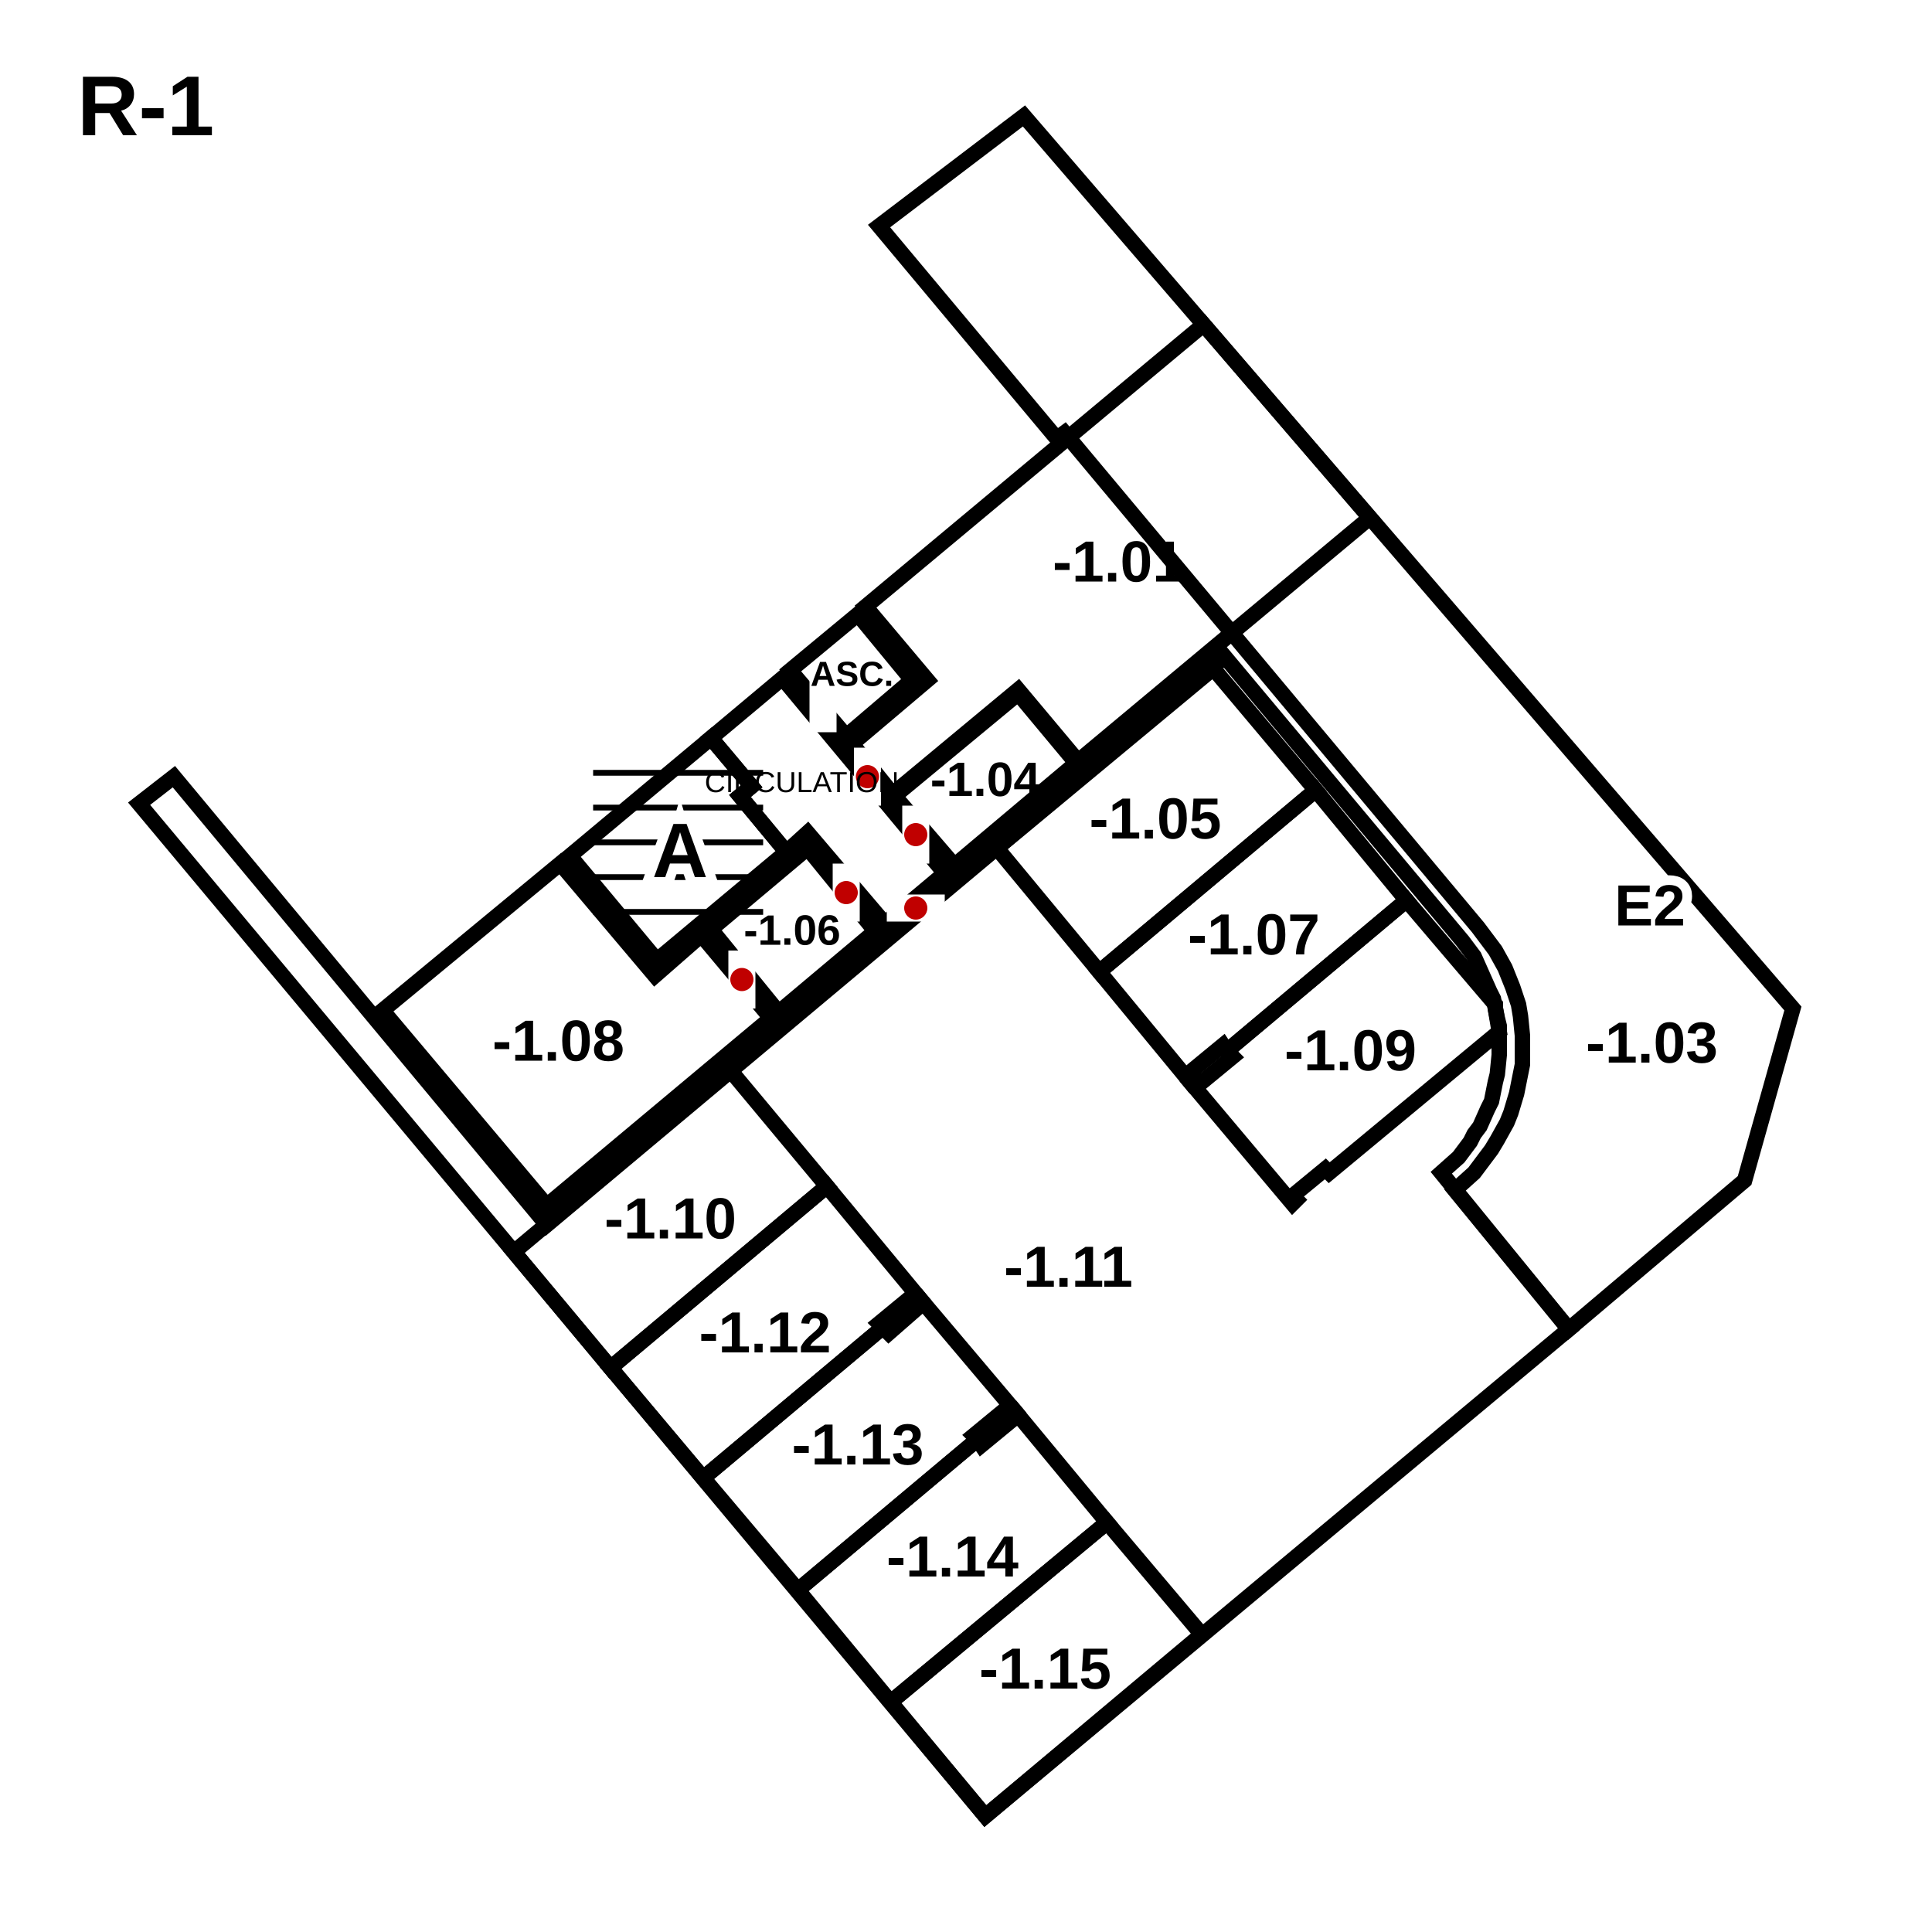
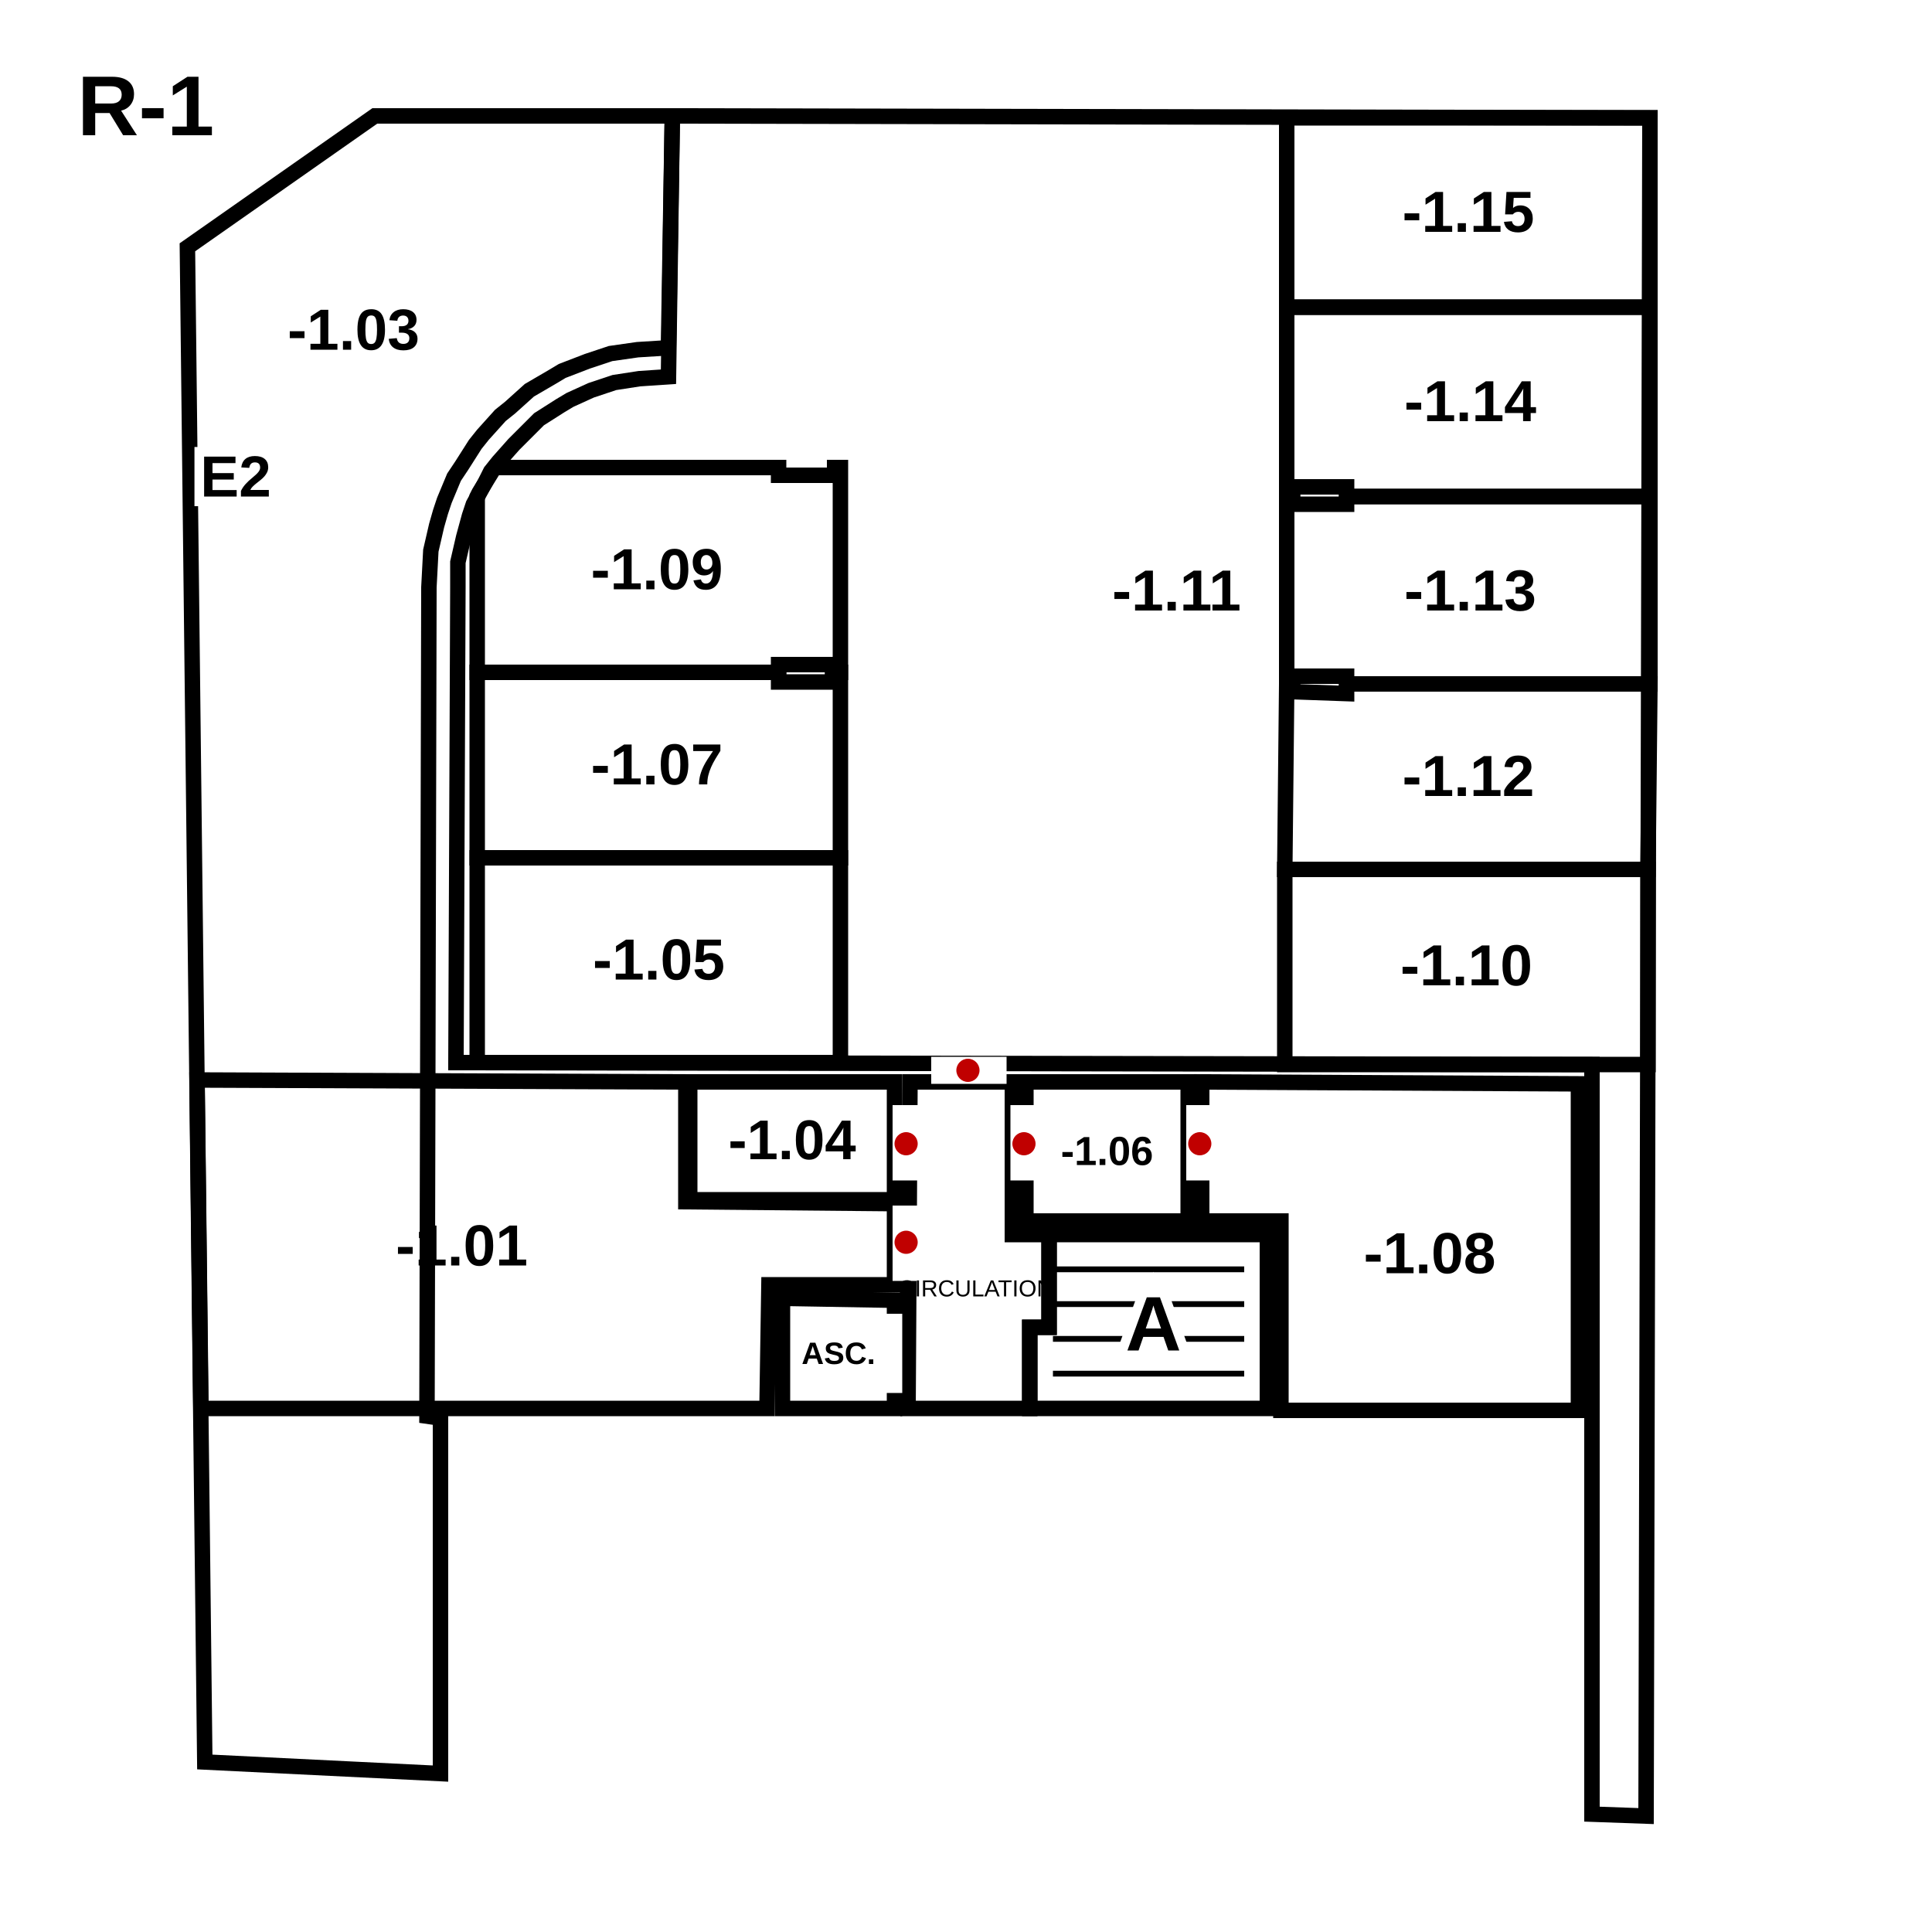
<svg xmlns="http://www.w3.org/2000/svg" viewBox="0 0 1000 1000" width="1000" height="1000">
  <rect width="1000" height="1000" fill="#ffffff" />
  <text x="40" y="70" font-family="Arial" font-size="44" font-weight="bold" fill="#000">R-1</text>
  <g fill="none" stroke="#000" stroke-width="8" stroke-linejoin="miter">
-     <polygon points="448,314 623,168 709,268 558,394 527,357 462,411 441,385 480,352" />
-     <polygon points="409,347 444,318 472,352 438,381" />
-     <polygon points="763,607 769,599 772,595 775,590 780,581 782,576 785,566 787,556 788,551 788,541 788,536 787,526 786,520 783,511 781,506 779,501 774,492 765,480 551,224 547,227 455,117 530,60 928,522 903,611 812,688 753,616" />
-     <polygon points="463,412 527,359 557,395 494,448" />
-     <polygon points="516,439 628,346 681,409 569,503" />
-     <polygon points="368,481 418,439 453,482 403,524" />
-     <polygon points="616,555 618,558 616,560 569,503 681,409 728,466 635,544 633,541" />
-     <polygon points="283,624 198,523 290,447 339,505 363,484 399,527" />
-     <polygon points="616,560 618,558 621,561 638,547 635,544 728,466 774,520 774,522 776,534 688,607 686,605 669,619 671,621 669,623" />
-     <polygon points="378,554 428,614 316,708 266,648" />
-     <polygon points="72,416 90,402 283,634 634,340 757,487 763,495 767,504 771,513 773,517 775,527 776,531 776,536 776,546 775,556 774,560 772,570 770,574 766,583 763,587 761,591 755,599 746,607 812,688 510,940" />
-     <polygon points="364,765 316,708 428,614 476,672 474,673 472,671 455,685 457,687" />
-     <polygon points="364,765 457,687 460,690 476,676 474,673 476,672 525,730 523,731 521,729 504,743 506,745 413,823" />
-     <polygon points="461,881 413,823 506,745 508,748 525,734 523,731 525,730 573,788" />
-     <polygon points="573,788 622,846 510,940 461,881" />
-     <polygon points="368,382 405,351 489,452 458,478 418,431 407,441 383,412 389,407" />
-     <polygon points="407,441 340,497 295,443 368,382 389,407 383,412" />
+     <polygon points="397,729 104,729 102,559 355,560 355,622 463,623 463,665 398,665" />
+     <polygon points="463,729 405,729 405,672 463,673" />
+     <polygon points="330,181 316,183 310,185 304,187 291,192 286,195 274,202 264,211 259,215 250,225 246,230 239,241 235,247 230,259 228,265 226,272 223,285 222,304 221,733 228,734 228,918 106,912 97,128 194,60 348,60 346,180" />
+     <polygon points="463,621 357,621 357,560 463,560" />
+     <polygon points="435,550 247,550 247,444 435,444" />
+     <polygon points="615,632 531,632 531,560 615,560" />
+     <polygon points="431,353 431,348 435,348 435,444 247,444 247,348 403,348 403,353" />
+     <polygon points="817,561 817,730 663,730 663,632 622,632 622,560" />
+     <polygon points="435,348 431,348 431,344 403,344 403,348 247,348 247,257 248,255 256,242 403,242 403,246 432,246 432,242 435,242" />
+     <polygon points="665,551 665,450 853,450 853,551" />
+     <polygon points="852,940 824,939 824,551 236,550 237,304 237,291 240,278 243,267 245,261 251,250 254,244 258,239 266,230 275,221 279,217 290,210 295,207 306,202 312,200 318,198 331,196 346,195 348,60 854,61" />
+     <polygon points="854,354 853,450 665,450 666,354 669,354 669,358 697,359 697,354" />
+     <polygon points="854,354 697,354 697,350 669,350 669,354 666,354 666,257 669,257 669,261 697,261 697,257 854,257" />
+     <polygon points="854,159 854,257 697,257 697,252 669,252 669,257 666,257 666,159" />
+     <polygon points="666,159 666,61 854,61 854,159" />
+     <polygon points="533,729 470,729 471,560 524,560 524,639 543,639 543,687 533,687" />
+     <polygon points="543,639 656,639 656,729 533,729 533,687 543,687" />
  </g>
  <g stroke="#000" stroke-width="3">
-     <line x1="307" y1="400" x2="395" y2="400" />
-     <line x1="307" y1="418" x2="395" y2="418" />
-     <line x1="307" y1="436" x2="395" y2="436" />
-     <line x1="307" y1="454" x2="395" y2="454" />
-     <line x1="307" y1="472" x2="395" y2="472" />
+     <line x1="545" y1="657" x2="644" y2="657" />
+     <line x1="545" y1="675" x2="644" y2="675" />
+     <line x1="545" y1="693" x2="644" y2="693" />
+     <line x1="545" y1="711" x2="644" y2="711" />
  </g>
  <g>
-     <rect x="467" y="417" width="14" height="30" fill="#fff" />
-     <circle cx="474" cy="432" r="6" fill="#c00000" />
-     <rect x="442" y="387" width="14" height="30" fill="#fff" />
-     <circle cx="449" cy="402" r="6" fill="#c00000" />
-     <rect x="419" y="347" width="14" height="32" fill="#fff" />
-     <rect x="377" y="492" width="14" height="30" fill="#fff" />
-     <circle cx="384" cy="507" r="6" fill="#c00000" />
-     <rect x="459" y="463" width="30" height="14" fill="#fff" />
-     <circle cx="474" cy="470" r="6" fill="#c00000" />
-     <rect x="431" y="447" width="14" height="30" fill="#fff" />
-     <circle cx="438" cy="462" r="6" fill="#c00000" />
-     <rect x="814" y="424" width="14" height="93" fill="#fff" />
+     <rect x="462" y="572" width="14" height="39" fill="#fff" />
+     <circle cx="469" cy="592" r="6" fill="#c00000" />
+     <rect x="462" y="624" width="14" height="39" fill="#fff" />
+     <circle cx="469" cy="643" r="6" fill="#c00000" />
+     <rect x="453" y="680" width="14" height="41" fill="#fff" />
+     <rect x="614" y="572" width="14" height="39" fill="#fff" />
+     <circle cx="621" cy="592" r="6" fill="#c00000" />
+     <rect x="482" y="547" width="39" height="14" fill="#fff" />
+     <circle cx="501" cy="554" r="6" fill="#c00000" />
+     <rect x="523" y="572" width="14" height="39" fill="#fff" />
+     <circle cx="530" cy="592" r="6" fill="#c00000" />
+     <rect x="153" y="206" width="14" height="119" fill="#fff" />
  </g>
  <g font-family="Arial" fill="#000" text-anchor="middle">
-     <text x="579" y="301" font-size="30" font-weight="bold">-1.01</text>
-     <text x="441" y="355" font-size="18" font-weight="bold">ASC.</text>
-     <text x="855" y="550" font-size="30" font-weight="bold">-1.03</text>
-     <text x="510" y="412" font-size="25" font-weight="bold">-1.04</text>
-     <text x="598" y="434" font-size="30" font-weight="bold">-1.05</text>
-     <text x="410" y="489" font-size="22" font-weight="bold">-1.06</text>
-     <text x="649" y="494" font-size="30" font-weight="bold">-1.07</text>
-     <text x="289" y="549" font-size="30" font-weight="bold">-1.08</text>
-     <text x="699" y="554" font-size="30" font-weight="bold">-1.09</text>
-     <text x="347" y="641" font-size="30" font-weight="bold">-1.10</text>
-     <text x="553" y="666" font-size="30" font-weight="bold">-1.11</text>
-     <text x="396" y="700" font-size="30" font-weight="bold">-1.12</text>
-     <text x="444" y="758" font-size="30" font-weight="bold">-1.13</text>
-     <text x="493" y="816" font-size="30" font-weight="bold">-1.14</text>
-     <text x="541" y="874" font-size="30" font-weight="bold">-1.15</text>
-     <text x="415" y="410" font-size="15" font-weight="normal">CIRCULATION</text>
-     <text x="352" y="454" font-size="40" font-weight="bold" paint-order="stroke" stroke="#fff" stroke-width="10">A</text>
-     <text x="854" y="469" font-size="30" font-weight="bold" fill="#000" paint-order="stroke" stroke="#fff" stroke-width="10" dy="10">E2</text>
+     <text x="239" y="655" font-size="30" font-weight="bold">-1.01</text>
+     <text x="434" y="706" font-size="16" font-weight="bold">ASC.</text>
+     <text x="183" y="181" font-size="30" font-weight="bold">-1.03</text>
+     <text x="410" y="600" font-size="29" font-weight="bold">-1.04</text>
+     <text x="341" y="507" font-size="30" font-weight="bold">-1.05</text>
+     <text x="573" y="603" font-size="21" font-weight="bold">-1.06</text>
+     <text x="340" y="406" font-size="30" font-weight="bold">-1.07</text>
+     <text x="740" y="659" font-size="30" font-weight="bold">-1.08</text>
+     <text x="340" y="305" font-size="30" font-weight="bold">-1.09</text>
+     <text x="759" y="510" font-size="30" font-weight="bold">-1.10</text>
+     <text x="609" y="316" font-size="30" font-weight="bold">-1.11</text>
+     <text x="760" y="412" font-size="30" font-weight="bold">-1.12</text>
+     <text x="761" y="316" font-size="30" font-weight="bold">-1.13</text>
+     <text x="761" y="218" font-size="30" font-weight="bold">-1.14</text>
+     <text x="760" y="120" font-size="30" font-weight="bold">-1.15</text>
+     <text x="505" y="671" font-size="12" font-weight="normal">CIRCULATION</text>
+     <text x="597" y="699" font-size="40" font-weight="bold" paint-order="stroke" stroke="#fff" stroke-width="10">A</text>
+     <text x="122" y="247" font-size="30" font-weight="bold" fill="#000" paint-order="stroke" stroke="#fff" stroke-width="10" dy="10">E2</text>
  </g>
</svg>
